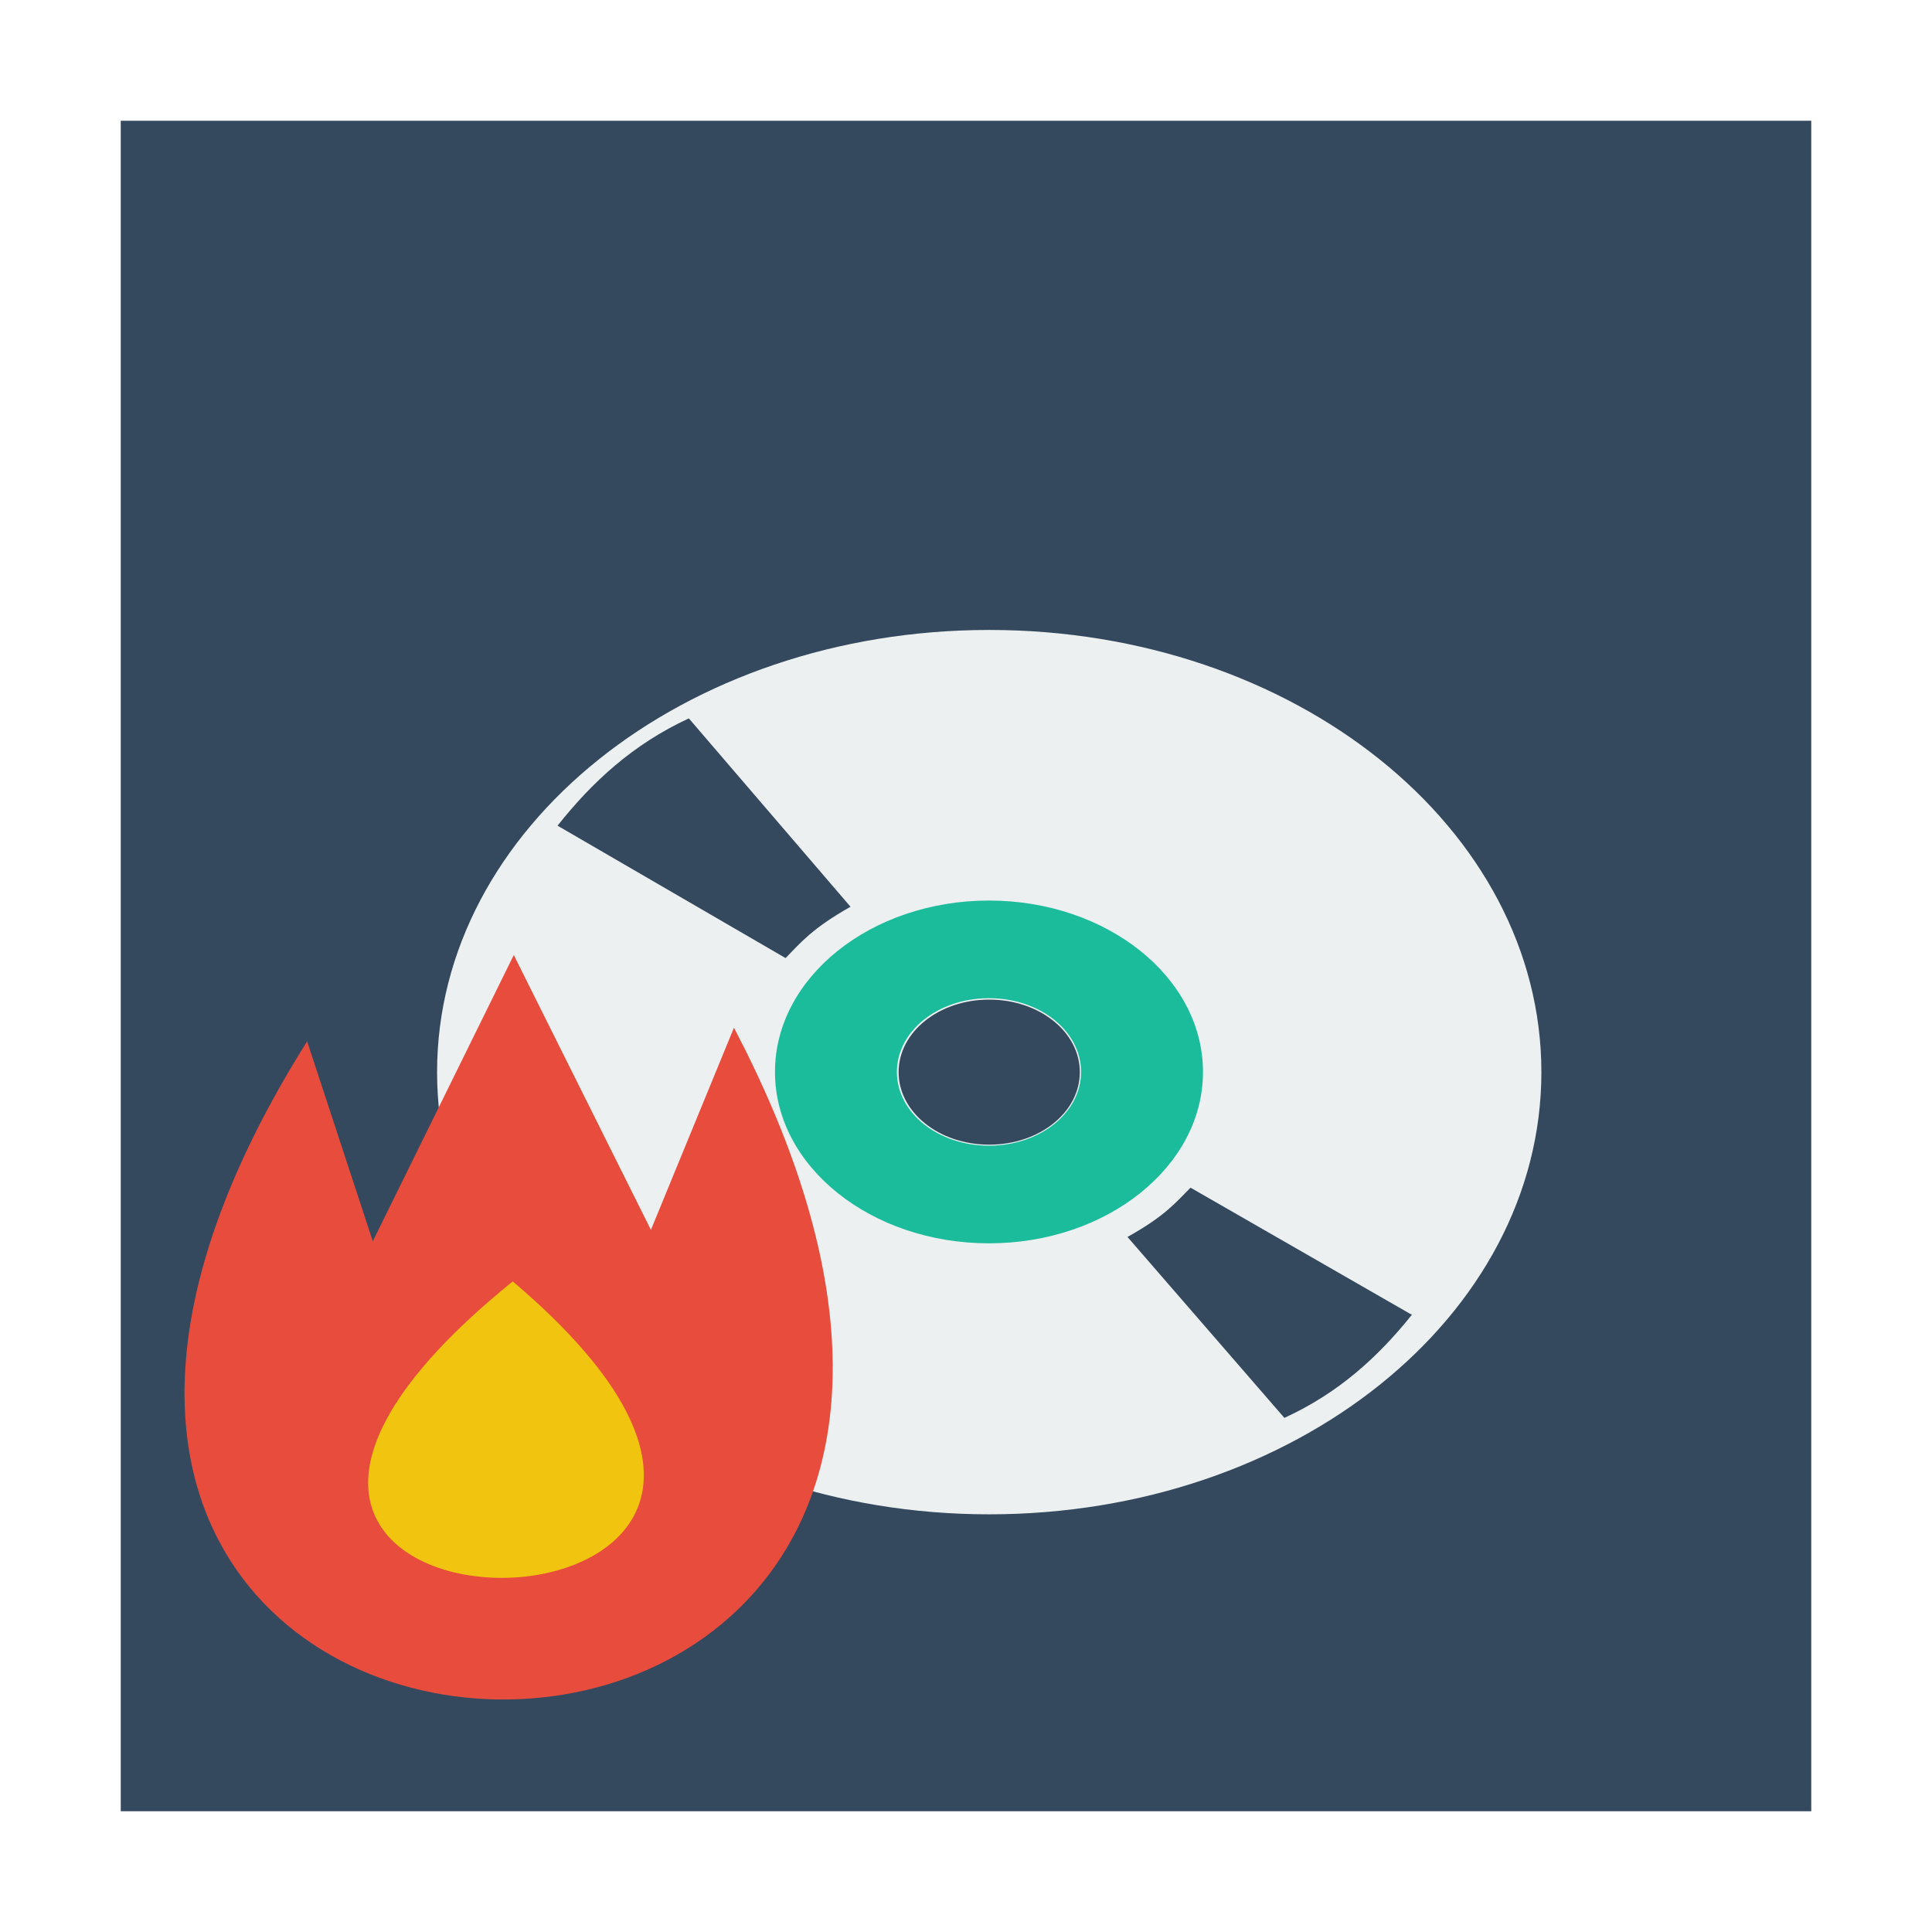
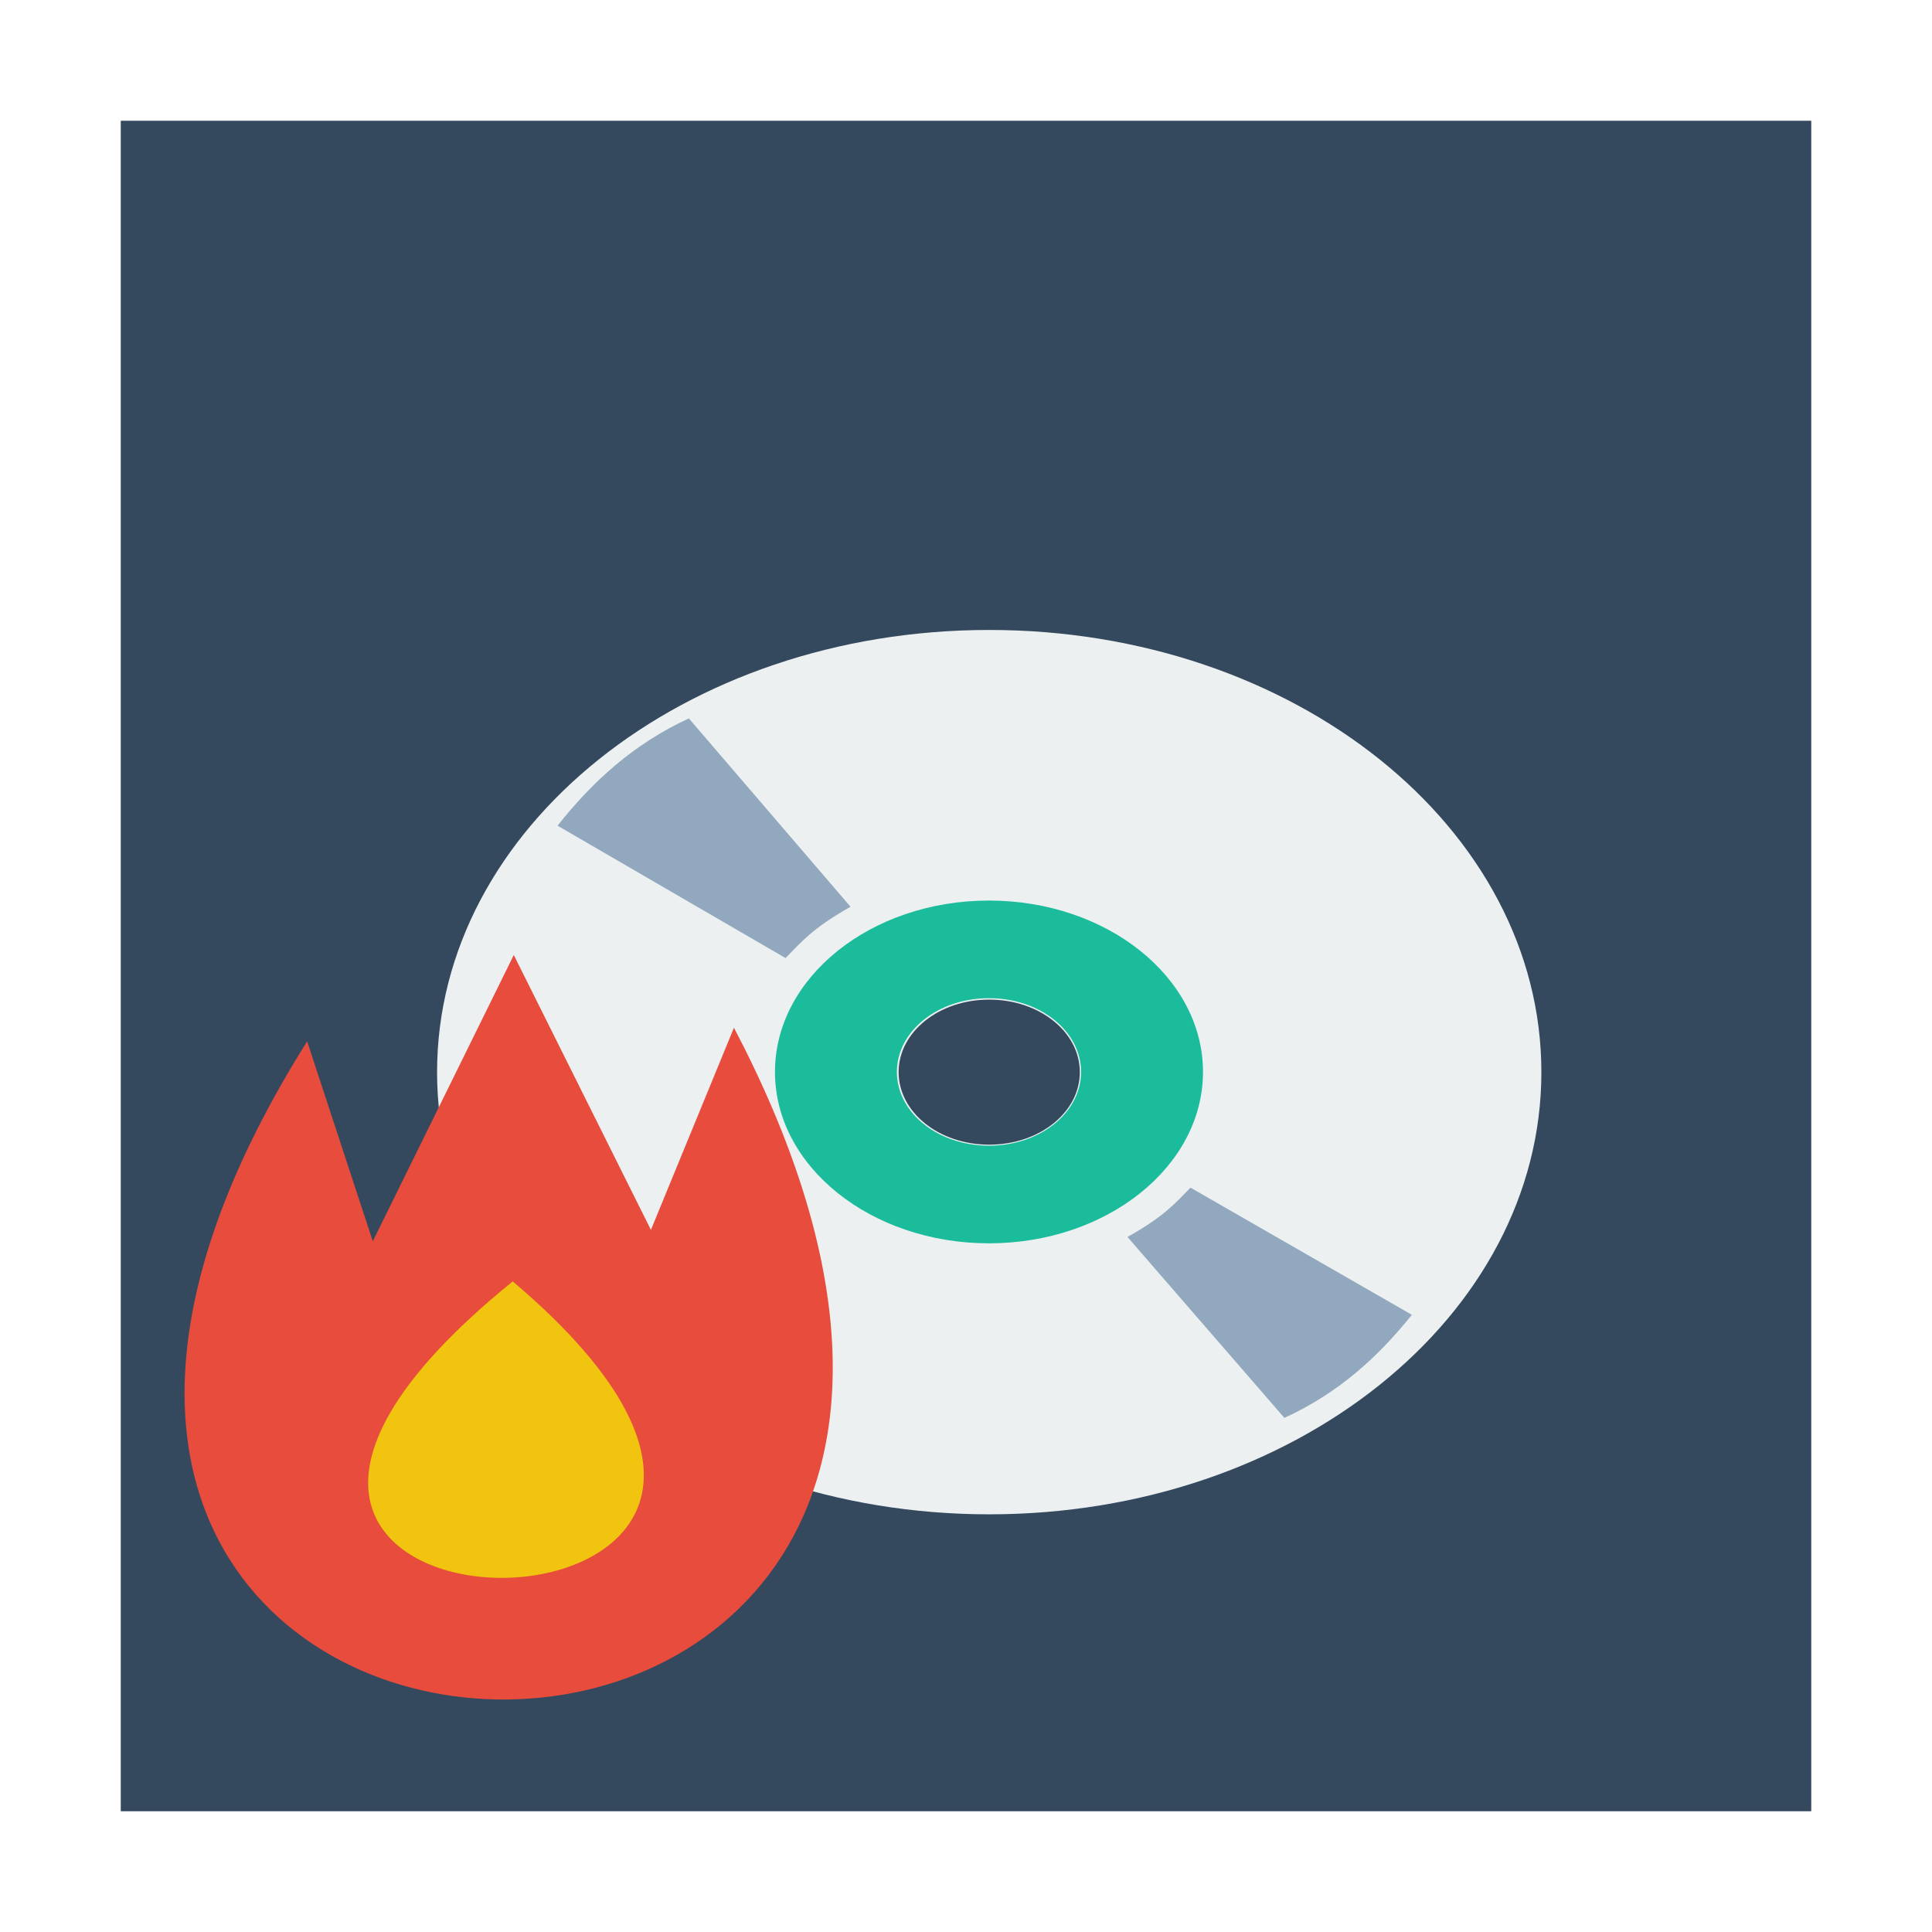
<svg xmlns="http://www.w3.org/2000/svg" width="48" version="1.1" height="48">
  <g style="fill-rule:evenodd">
-     <rect width="42" x="3" y="3" height="42" style="fill:#34495e;stroke:none" id="rect830" />
-     <g style="stroke:#003bc3;stroke-linecap:square;stroke-width:0" id="g15">
-       <g style="stroke-miterlimit:2" id="g5">
-         <path style="fill:#ecf0f1" id="shape011" d="m 24.577,15.651 c -7.579,0 -13.718,4.917 -13.718,10.986 0,6.07 6.139,10.986 13.718,10.986 7.579,0 13.718,-4.916 13.718,-10.986 0,-6.07 -6.139,-10.986 -13.718,-10.986 z  m 0,9.184 c 1.247,0 2.251,0.804 2.251,1.802 0,0.999 -1.003,1.802 -2.251,1.802 -1.247,0 -2.251,-0.804 -2.251,-1.802 0,-0.999 1.003,-1.802 2.251,-1.802 z " />
-         <path style="fill:#1abc9c" id="shape11" d="m 24.571,22.374 c -2.933,0 -5.317,1.91 -5.317,4.258 0,2.349 2.385,4.258 5.317,4.258 2.932,0 5.317,-1.91 5.317,-4.258 0,-2.349 -2.385,-4.258 -5.317,-4.258 z  m 0,2.426 c 1.268,0 2.288,0.817 2.288,1.832 0,1.015 -1.02,1.832 -2.288,1.832 -1.268,0 -2.288,-0.817 -2.288,-1.832 0,-1.015 1.02,-1.832 2.288,-1.832 z " />
-       </g>
-       <g style="stroke-linejoin:bevel" id="g13">
-         <g style="fill:#34495e" id="g9">
-           <path id="shape0" d="m 28.012,30.732 c 0.933,-0.521 1.198,-0.854 1.566,-1.225 l 5.499,3.159 c -0.831,1.037 -1.813,1.941 -3.167,2.561 z " />
-           <path id="shape1" d="m 21.131,22.528 c -0.961,0.543 -1.234,0.889 -1.614,1.275 l -5.665,-3.289 c 0.856,-1.08 1.868,-2.021 3.262,-2.666 z " />
-         </g>
-         <path style="fill:#e74c3c" id="shape0111" d="m 7.631,25.872 1.631,4.966 3.503,-7.111 3.407,6.829 2.063,-5.023 c 11.89,22.724 -24.009,21.669 -10.605,0.339 Z " />
-         <path style="fill:#f1c40f" id="shape111" d="m 12.739,31.836 c 11.523,9.768 -12.195,9.874 0,0 z " />
-       </g>
+     <rect width="42" x="3" y="3" height="42" style="fill:#34495e" />
+     <path style="fill:#ecf0f1" d="m 24.577,15.651 c -7.579,0 -13.718,4.917 -13.718,10.986 0,6.07 6.139,10.986 13.718,10.986 7.579,0 13.718,-4.916 13.718,-10.986 0,-6.07 -6.139,-10.986 -13.718,-10.986 z m 0,9.184 c 1.247,0 2.251,0.804 2.251,1.802 0,0.999 -1.003,1.802 -2.251,1.802 -1.247,0 -2.251,-0.804 -2.251,-1.802 0,-0.999 1.003,-1.802 2.251,-1.802 z" />
+     <path style="fill:#1abc9c" d="m 24.571,22.374 c -2.933,0 -5.317,1.91 -5.317,4.258 0,2.349 2.385,4.258 5.317,4.258 2.932,0 5.317,-1.91 5.317,-4.258 0,-2.349 -2.385,-4.258 -5.317,-4.258 z m 0,2.426 c 1.268,0 2.288,0.817 2.288,1.832 0,1.015 -1.02,1.832 -2.288,1.832 -1.268,0 -2.288,-0.817 -2.288,-1.832 0,-1.015 1.02,-1.832 2.288,-1.832 z" />
+     <g style="fill:#91a8be">
+       <path d="m 28.012,30.732 c 0.933,-0.521 1.198,-0.854 1.566,-1.225 l 5.499,3.159 c -0.831,1.037 -1.813,1.941 -3.167,2.561 z" />
+       <path d="m 21.131,22.528 c -0.961,0.543 -1.234,0.889 -1.614,1.275 l -5.665,-3.289 c 0.856,-1.08 1.868,-2.021 3.262,-2.666 z" />
    </g>
+     <path style="fill:#e74c3c" d="m 7.631,25.872 1.631,4.966 3.503,-7.111 3.407,6.829 2.063,-5.023 C 30.126,48.257 -5.773,47.203 7.631,25.872 Z" />
+     <path style="fill:#f1c40f" d="m 12.739,31.836 c 11.523,9.768 -12.195,9.874 0,0 z" />
  </g>
</svg>
